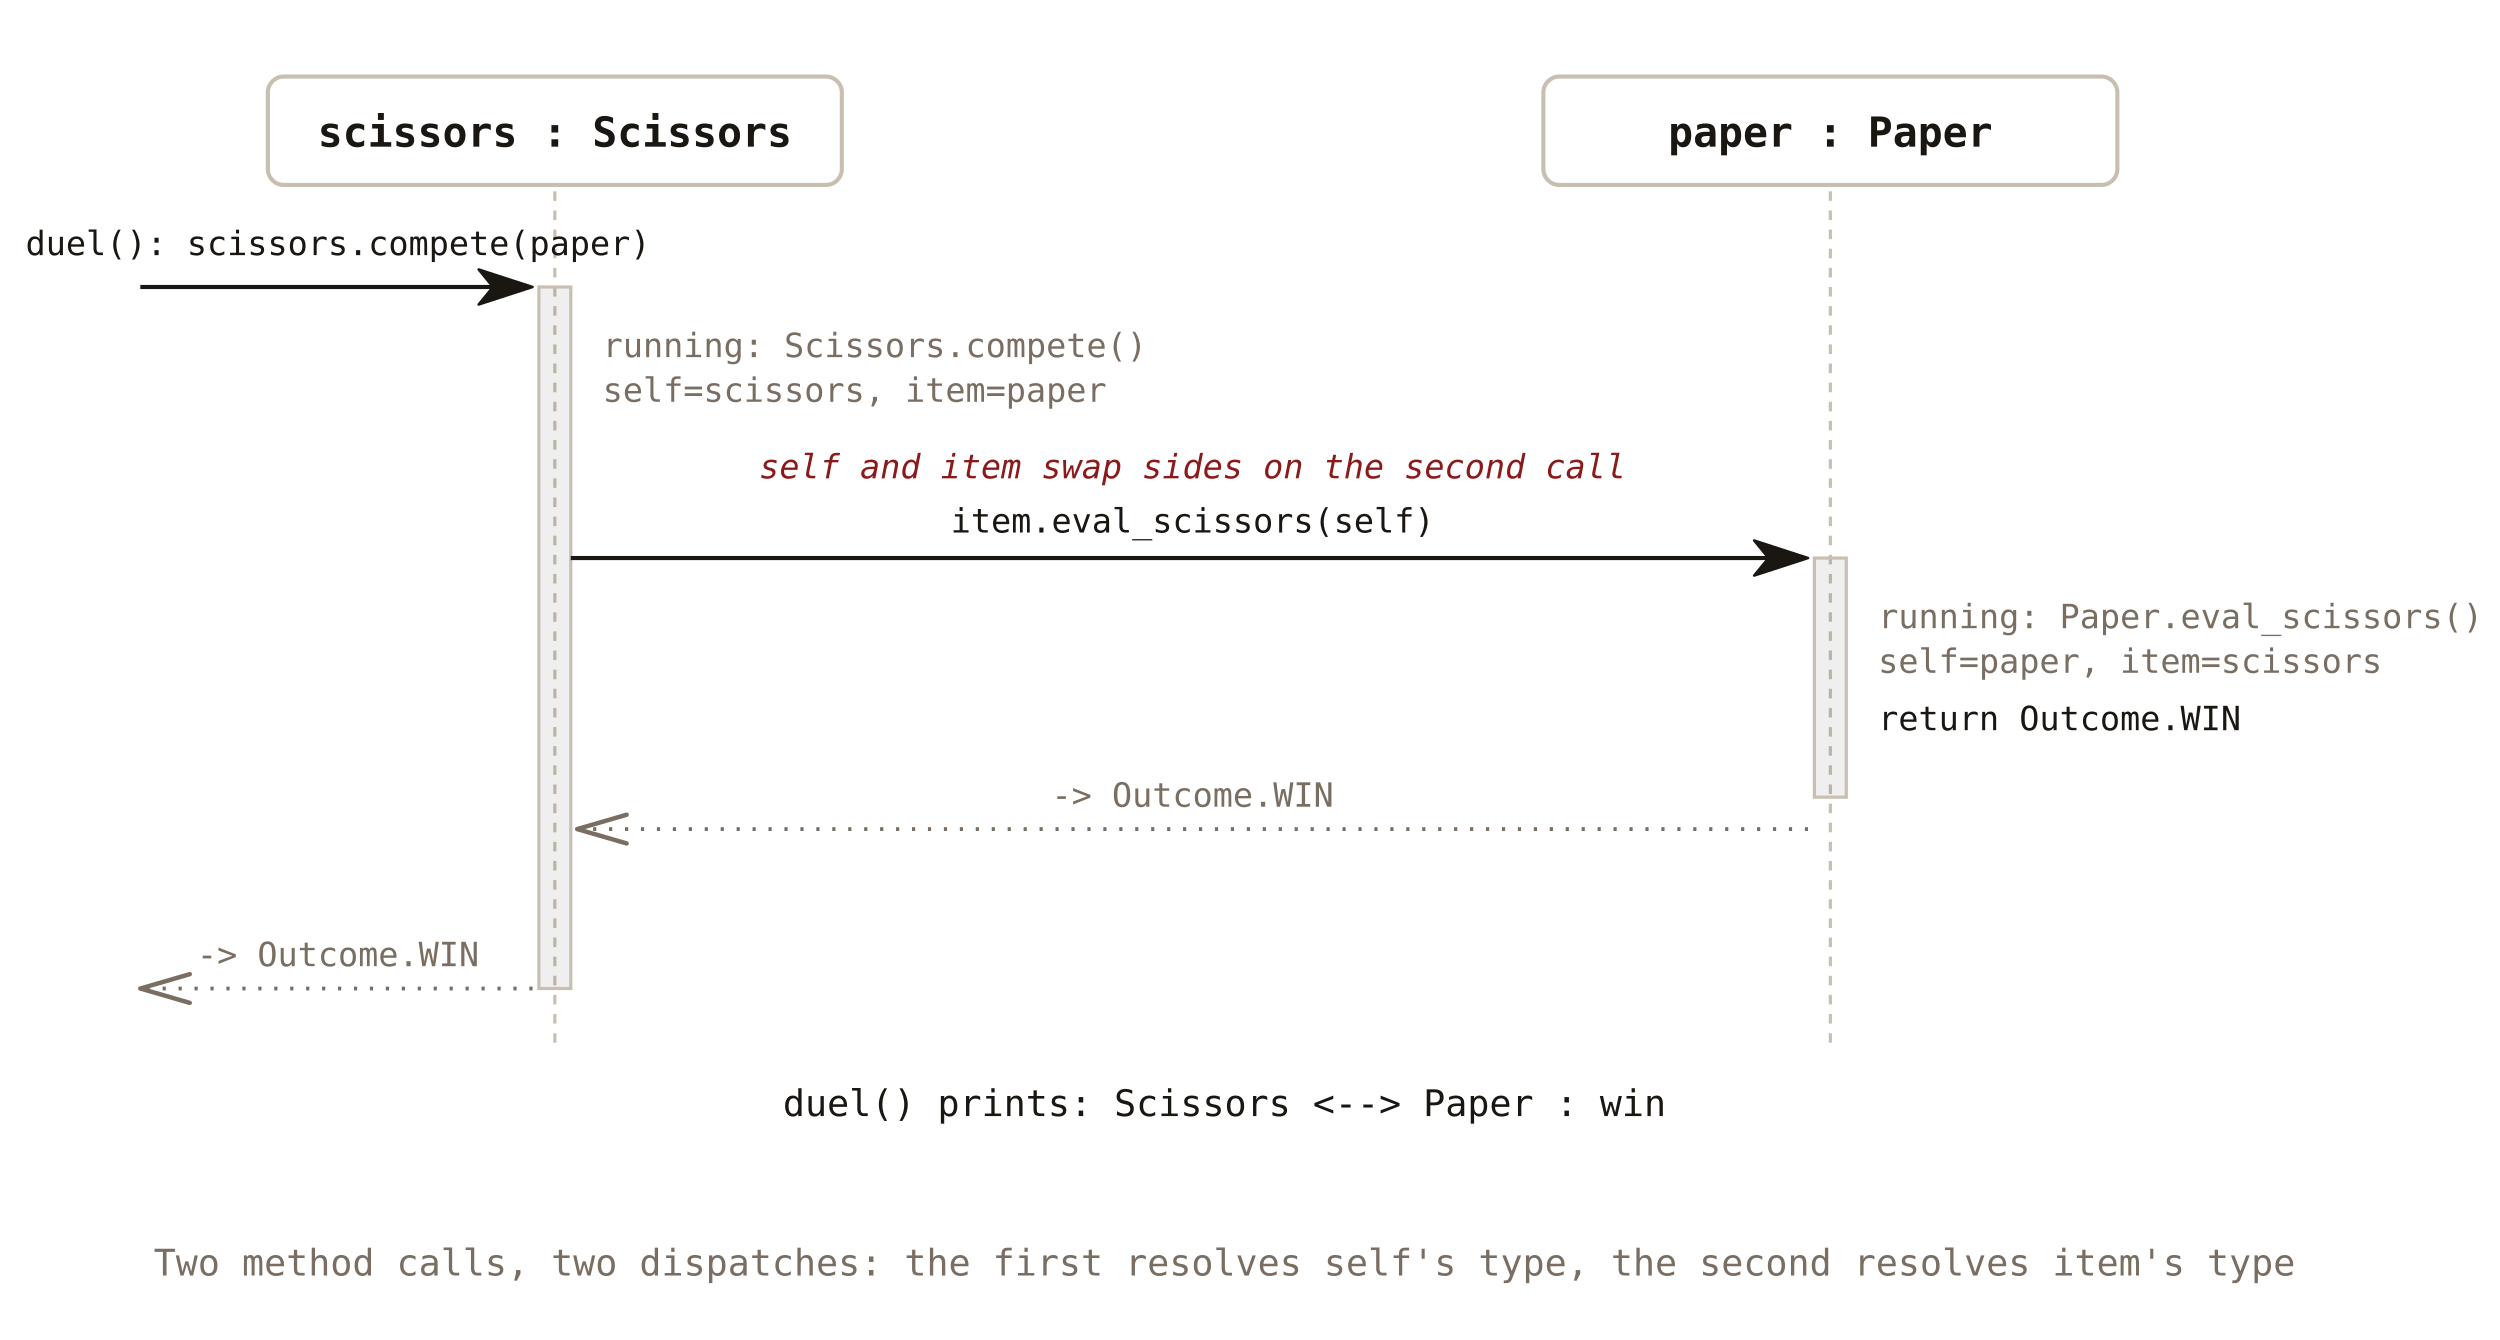
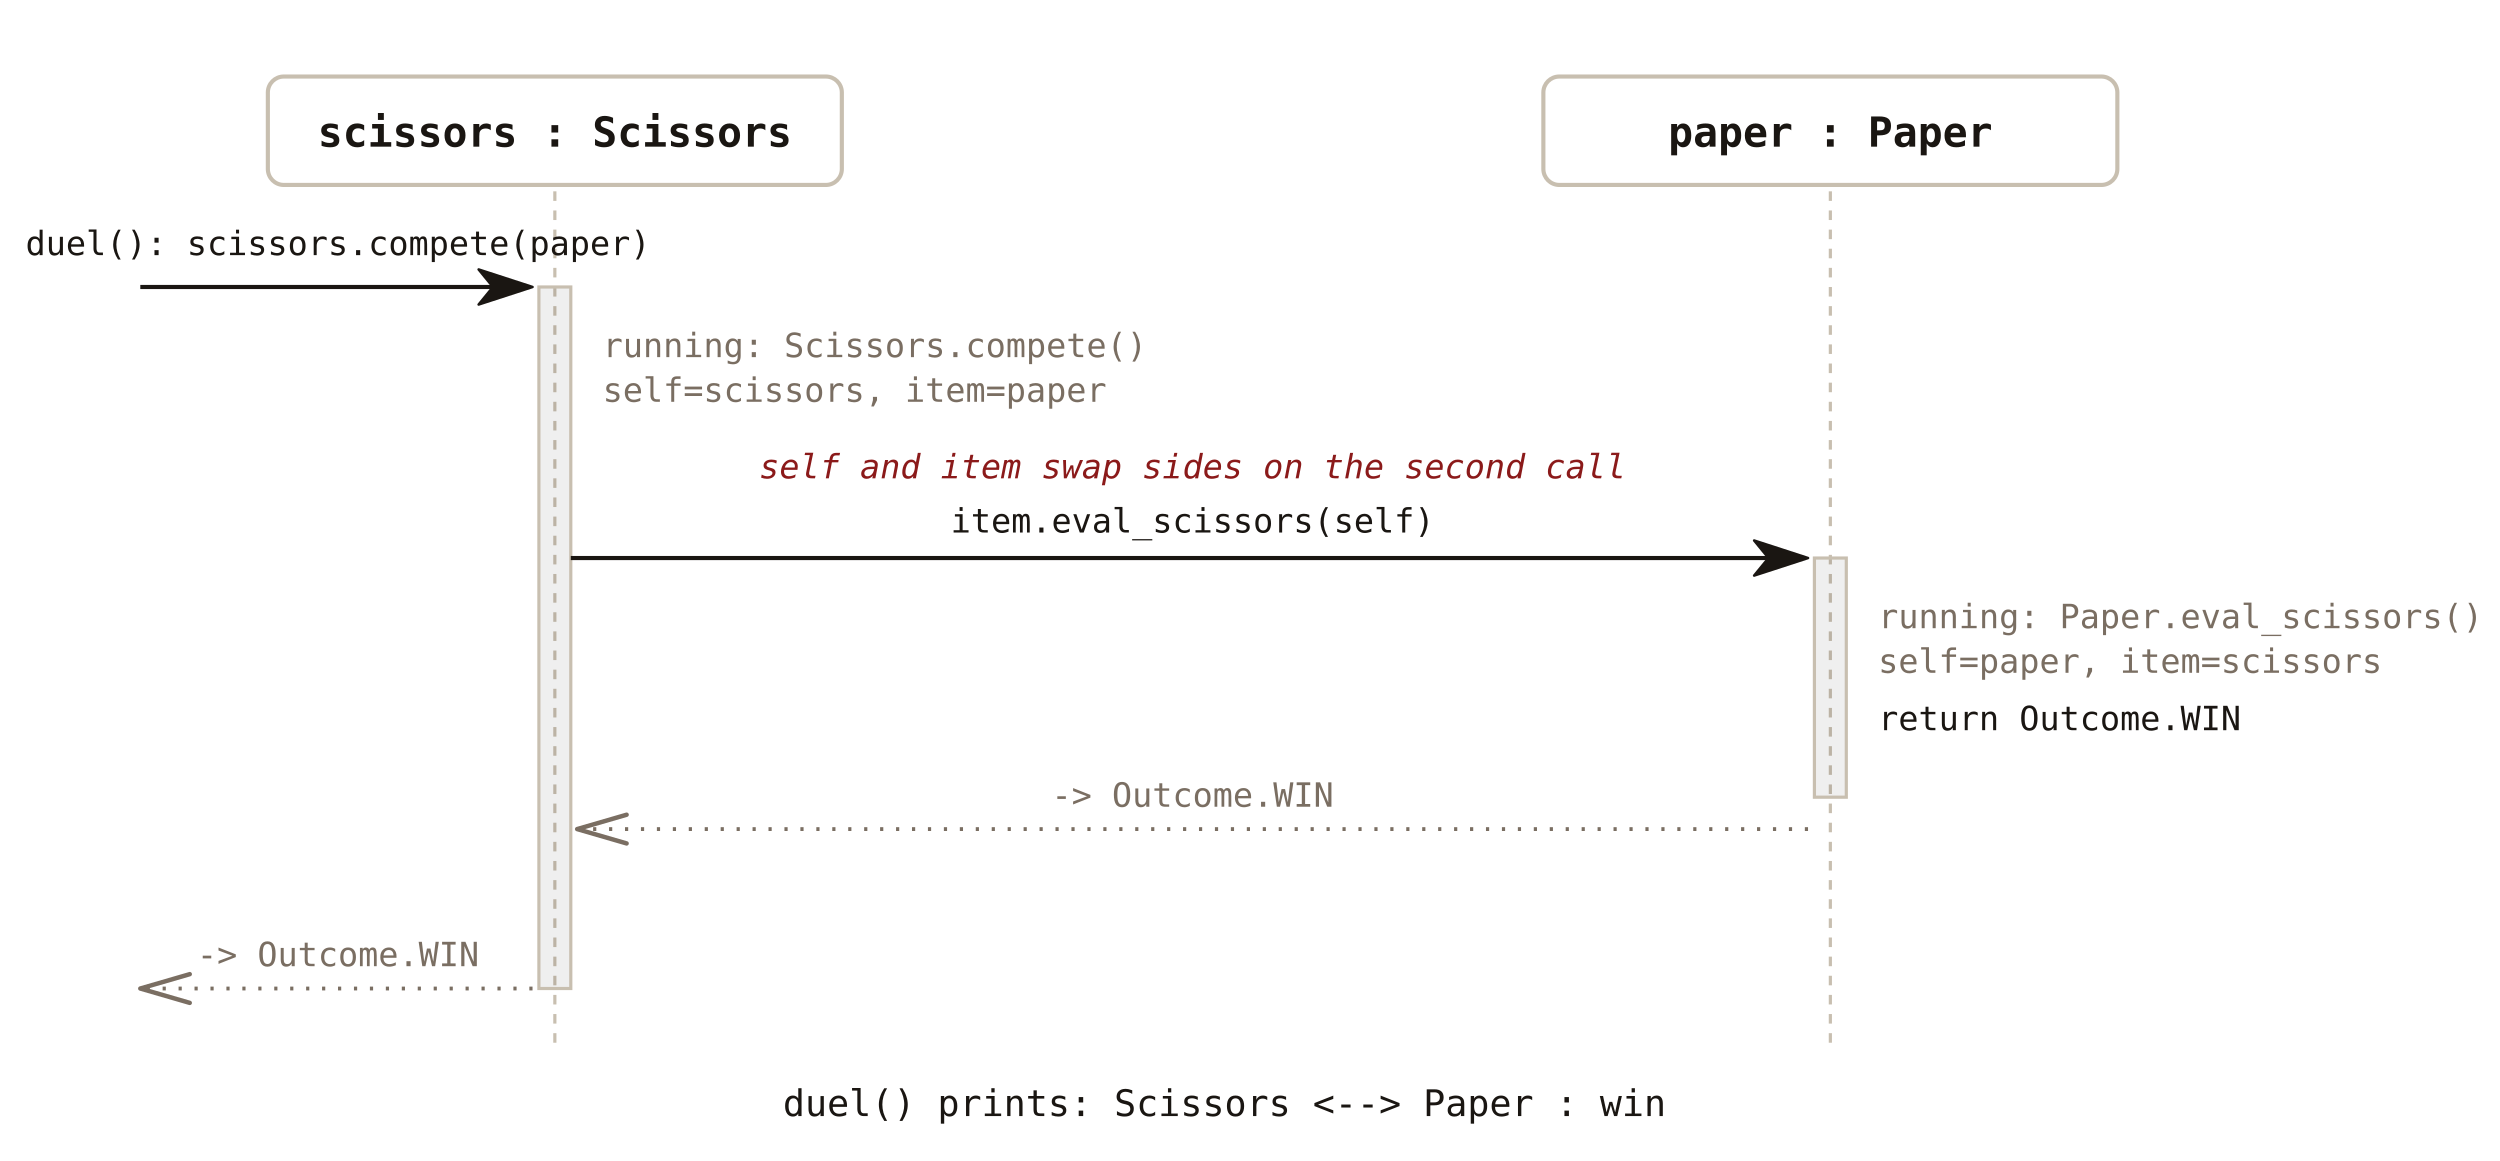
- <svg xmlns="http://www.w3.org/2000/svg" viewBox="-24 0 784 420" font-family="'JetBrains Mono', Consolas, monospace">
+ <svg xmlns="http://www.w3.org/2000/svg" viewBox="-24 0 784 364" font-family="'JetBrains Mono', Consolas, monospace">
  <defs>
    <marker id="dd-tri" viewBox="0 0 18 12" refX="5" refY="6" markerWidth="18" markerHeight="12" orient="auto" markerUnits="userSpaceOnUse">
      <path d="M0.5,0.5 L17.4,6 L0.5,11.5 L5,6 Z" fill="#1a1612" stroke="#1a1612" stroke-width="0.8" stroke-linejoin="round" />
    </marker>
    <marker id="dd-tri-open" viewBox="0 0 18 12" refX="17" refY="6" markerWidth="18" markerHeight="12" orient="auto" markerUnits="userSpaceOnUse">
      <path d="M1.5,1.5 L17,6 L1.5,10.5" fill="none" stroke="#7a6e62" stroke-width="1.4" stroke-linecap="round" stroke-linejoin="round" />
    </marker>
  </defs>
  <line x1="150" y1="60" x2="150" y2="330" stroke="#c8bfb0" stroke-width="1" stroke-dasharray="3,3" />
  <line x1="550" y1="60" x2="550" y2="330" stroke="#c8bfb0" stroke-width="1" stroke-dasharray="3,3" />
  <rect x="60" y="24" width="180" height="34" fill="none" stroke="#c8bfb0" stroke-width="1.3" rx="5" />
  <text x="150" y="46" font-size="13" font-weight="bold" fill="#1a1612" text-anchor="middle">scissors : Scissors</text>
  <rect x="460" y="24" width="180" height="34" fill="none" stroke="#c8bfb0" stroke-width="1.3" rx="5" />
  <text x="550" y="46" font-size="13" font-weight="bold" fill="#1a1612" text-anchor="middle">paper : Paper</text>
  <rect x="145" y="90" width="10" height="220" fill="#1a1612" fill-opacity="0.07" stroke="#c8bfb0" />
  <rect x="545" y="175" width="10" height="75" fill="#1a1612" fill-opacity="0.07" stroke="#c8bfb0" />
  <line x1="20" y1="90" x2="130.6" y2="90" stroke="#1a1612" stroke-width="1.3" marker-end="url(#dd-tri)" />
  <text x="82" y="80" font-size="10.5" fill="#1a1612" text-anchor="middle">duel(): scissors.compete(paper)</text>
  <text x="165" y="112" font-size="10.5" fill="#7a6e62">running: Scissors.compete()</text>
  <text x="165" y="126" font-size="10.5" fill="#7a6e62">self=scissors, item=paper</text>
  <text x="350" y="150" font-size="10.5" font-style="italic" fill="#8b1a1a" text-anchor="middle">self and item swap sides on the second call</text>
  <line x1="155" y1="175" x2="530.6" y2="175" stroke="#1a1612" stroke-width="1.3" marker-end="url(#dd-tri)" />
  <text x="350" y="167" font-size="10.5" fill="#1a1612" text-anchor="middle">item.eval_scissors(self)</text>
  <text x="565" y="197" font-size="10.5" fill="#7a6e62">running: Paper.eval_scissors()</text>
  <text x="565" y="211" font-size="10.5" fill="#7a6e62">self=paper, item=scissors</text>
  <text x="565" y="229" font-size="10.5" fill="#1a1612">return Outcome.WIN</text>
  <line x1="543" y1="260" x2="157" y2="260" stroke="#7a6e62" stroke-width="1.2" stroke-dasharray="1,4" marker-end="url(#dd-tri-open)" />
  <text x="350" y="253" font-size="10.5" fill="#7a6e62" text-anchor="middle">-&gt; Outcome.WIN</text>
  <line x1="143" y1="310" x2="20" y2="310" stroke="#7a6e62" stroke-width="1.2" stroke-dasharray="1,4" marker-end="url(#dd-tri-open)" />
  <text x="82" y="303" font-size="10.5" fill="#7a6e62" text-anchor="middle">-&gt; Outcome.WIN</text>
  <text x="360" y="350" font-size="11.5" fill="#1a1612" text-anchor="middle">duel() prints: Scissors &lt;--&gt; Paper : win</text>
-   <text x="360" y="400" font-size="11.5" fill="#7a6e62" text-anchor="middle">Two method calls, two dispatches: the first resolves self's type, the second resolves item's type</text>
</svg>
